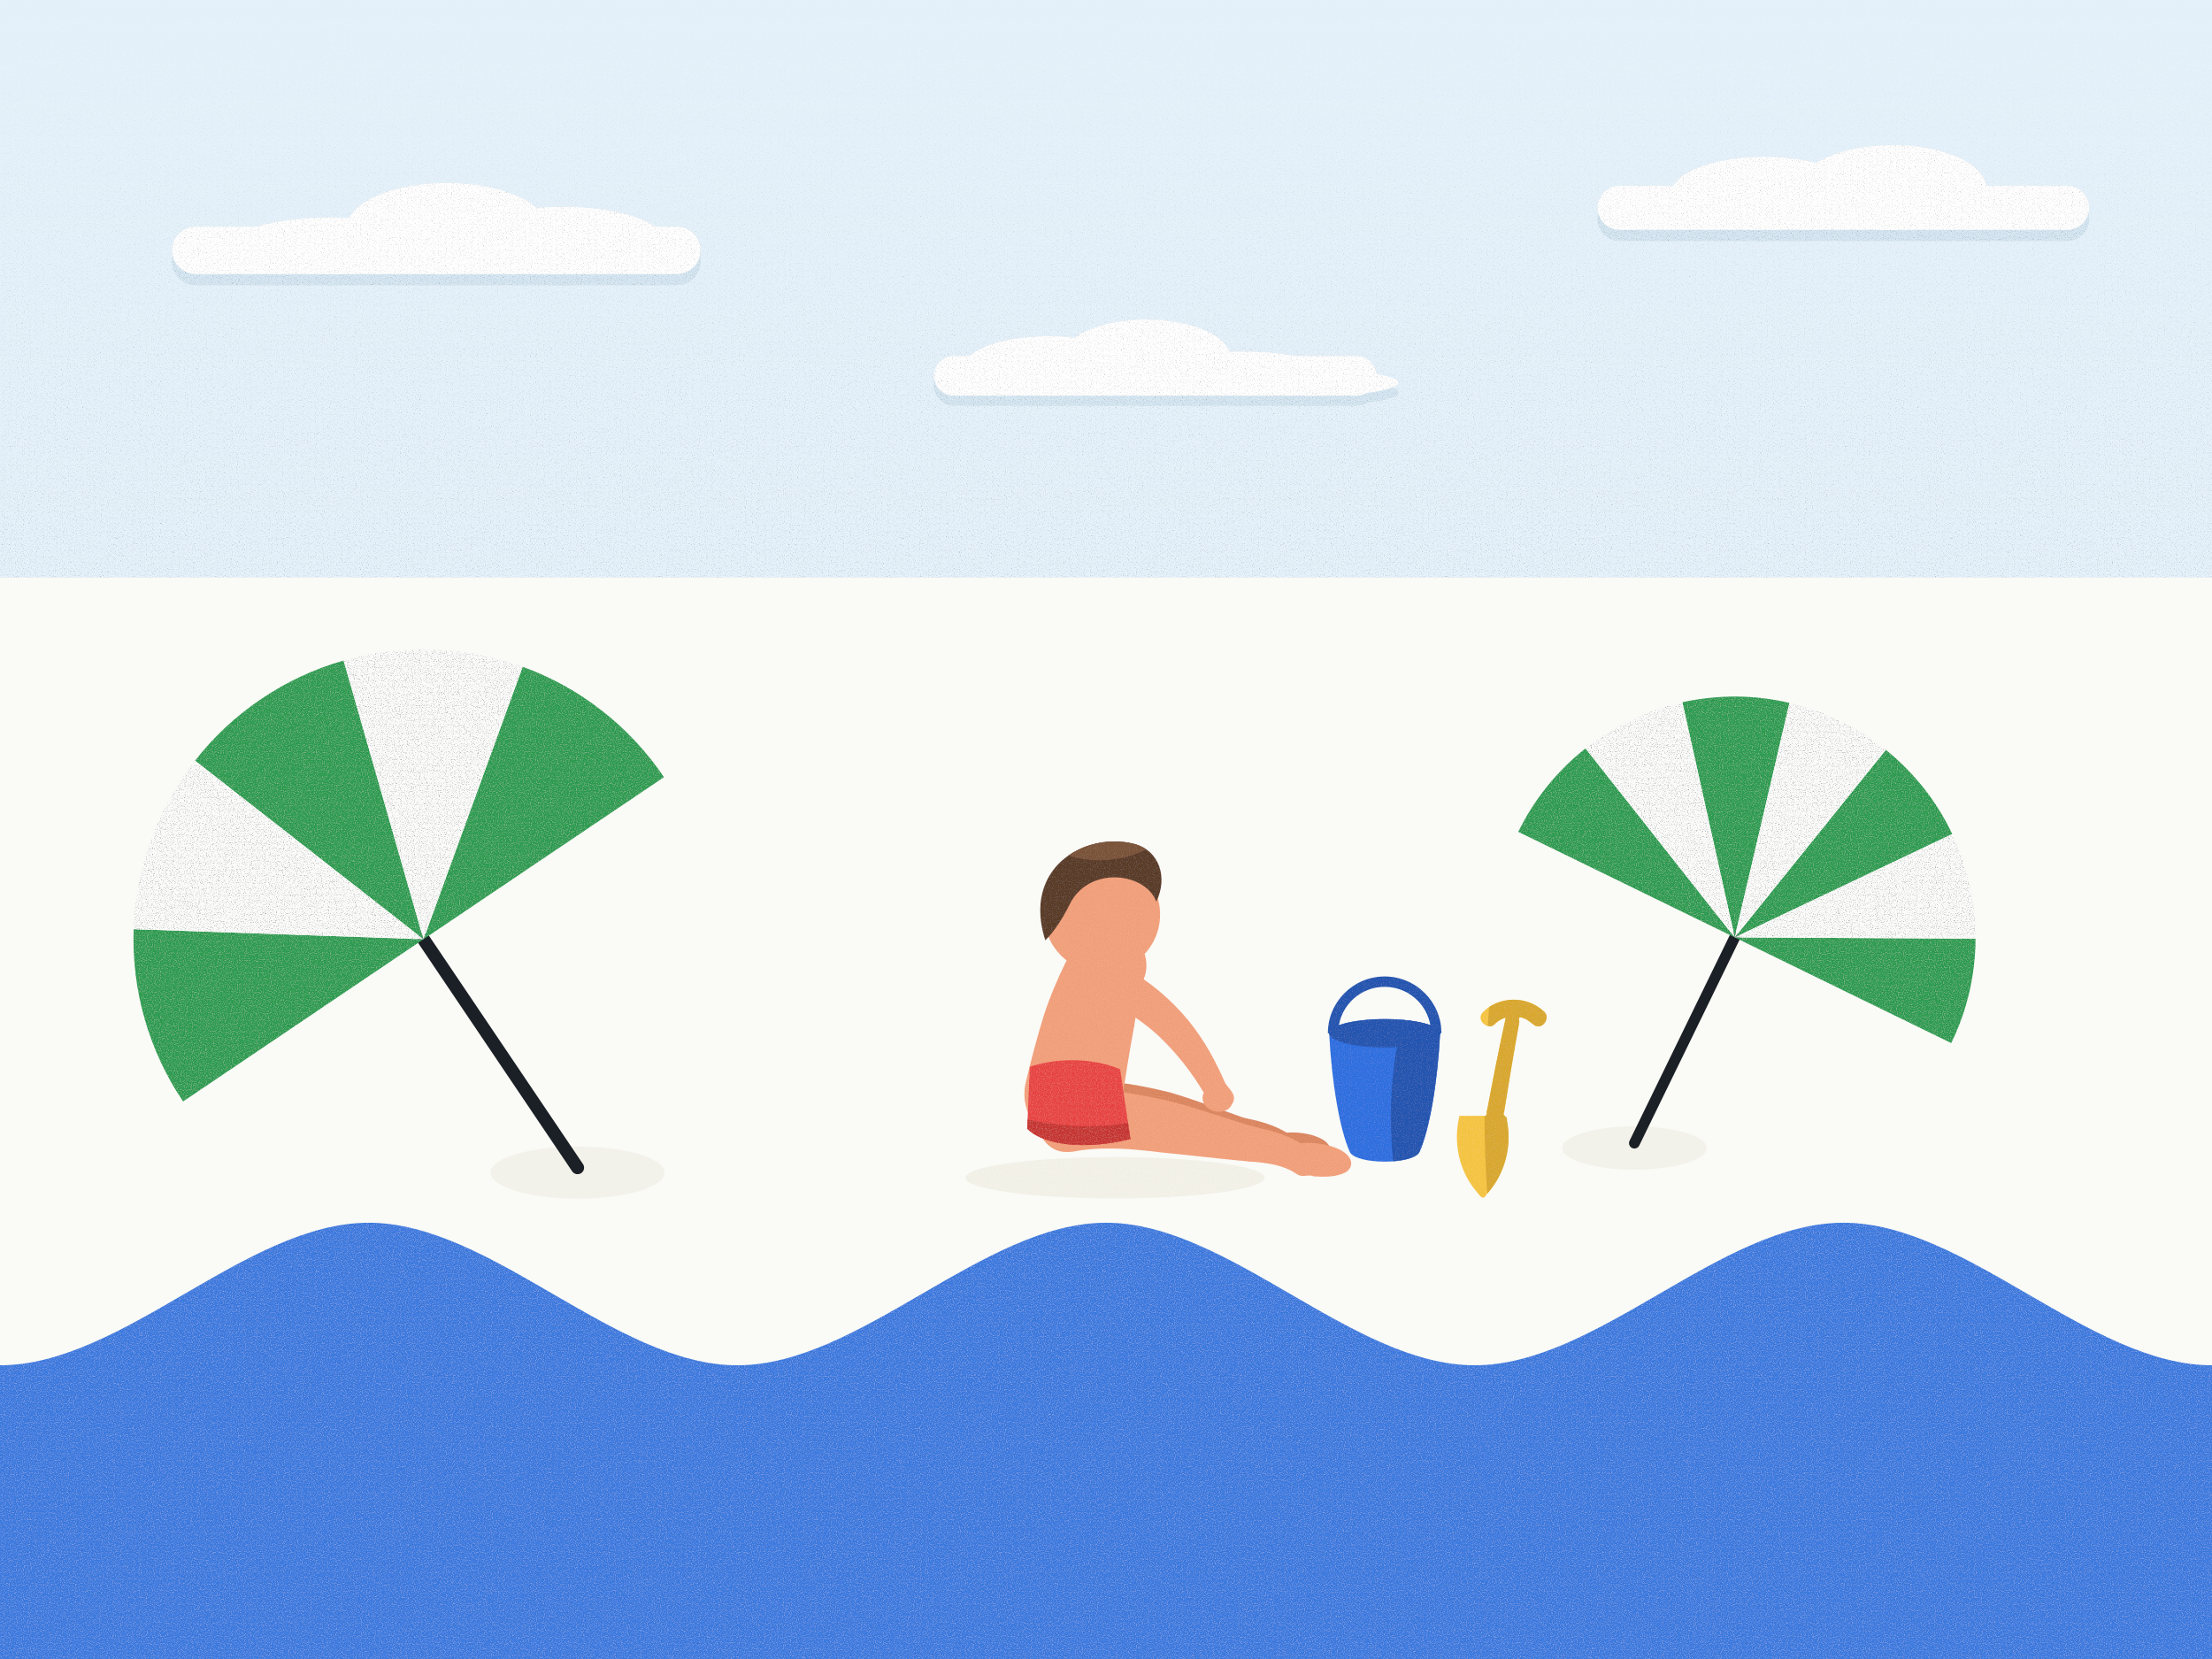
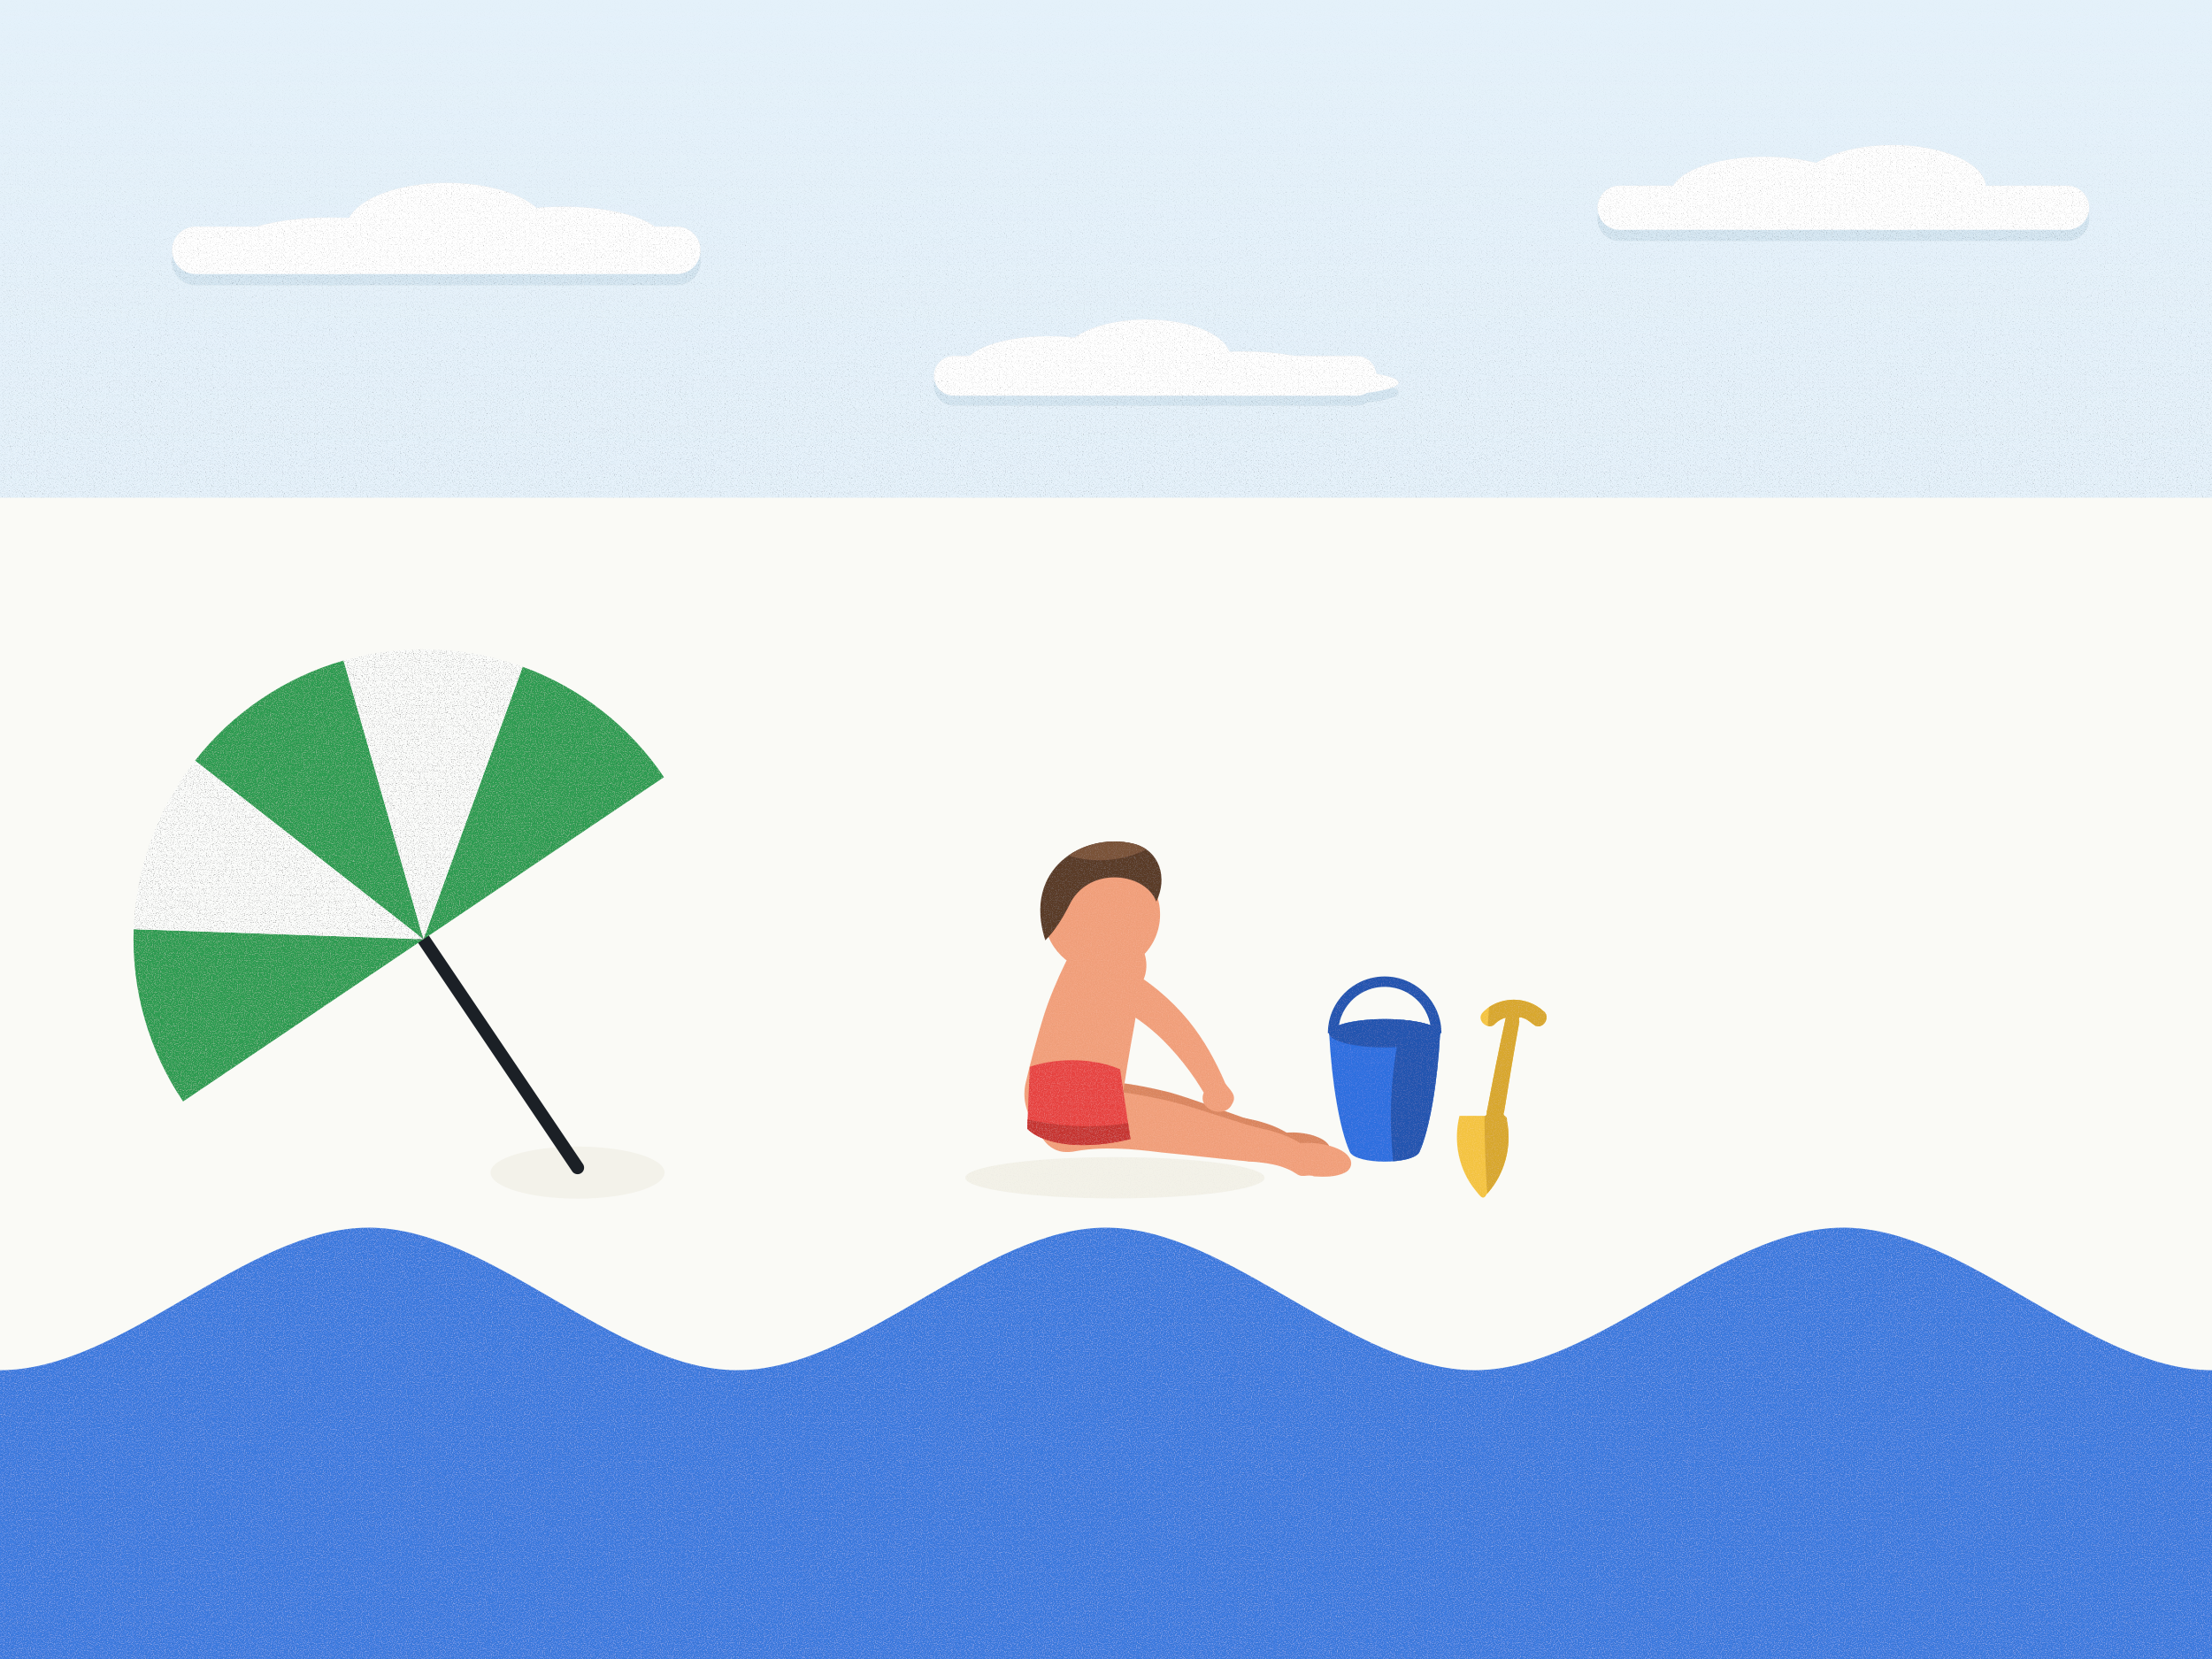
<svg xmlns="http://www.w3.org/2000/svg" width="1800" height="1350" viewBox="0 0 1800 1350">
  <defs>
    <filter id="grainCiel" x="-2%" y="-2%" width="104%" height="104%">
      <feTurbulence type="fractalNoise" baseFrequency="1.2" numOctaves="2" seed="8" result="bruit" />
      <feColorMatrix in="bruit" type="saturate" values="0" result="gris" />
      <feComponentTransfer in="gris" result="regle">
        <feFuncA type="linear" slope="1.05" intercept="0" />
      </feComponentTransfer>
      <feComposite in="regle" in2="SourceAlpha" operator="in" result="decoupe" />
      <feBlend in="SourceGraphic" in2="decoupe" mode="overlay" />
    </filter>
    <filter id="grainVert" x="-2%" y="-2%" width="104%" height="104%">
      <feTurbulence type="fractalNoise" baseFrequency="1.2" numOctaves="2" seed="21" result="bruit" />
      <feColorMatrix in="bruit" type="saturate" values="0" result="gris" />
      <feComponentTransfer in="gris" result="regle">
        <feFuncA type="linear" slope="0.50" intercept="0" />
      </feComponentTransfer>
      <feComposite in="regle" in2="SourceAlpha" operator="in" result="decoupe" />
      <feBlend in="SourceGraphic" in2="decoupe" mode="overlay" />
    </filter>
    <filter id="grainMer" x="-2%" y="-2%" width="104%" height="104%">
      <feTurbulence type="fractalNoise" baseFrequency="1.2" numOctaves="2" seed="31" result="bruit" />
      <feColorMatrix in="bruit" type="luminanceToAlpha" result="alpha" />
      <feComponentTransfer in="alpha" result="hauts">
        <feFuncA type="table" tableValues="0 0 0.38" />
      </feComponentTransfer>
      <feFlood flood-color="#FFFFFF" result="blanc" />
      <feComposite in="blanc" in2="hauts" operator="in" result="clairs" />
      <feComponentTransfer in="alpha" result="bas">
        <feFuncA type="table" tableValues="0.38 0 0" />
      </feComponentTransfer>
      <feFlood flood-color="#000000" result="noir" />
      <feComposite in="noir" in2="bas" operator="in" result="sombres" />
      <feMerge result="points">
        <feMergeNode in="sombres" />
        <feMergeNode in="clairs" />
      </feMerge>
      <feComposite in="points" in2="SourceAlpha" operator="in" result="coupes" />
      <feMerge>
        <feMergeNode in="SourceGraphic" />
        <feMergeNode in="coupes" />
      </feMerge>
    </filter>
    <filter id="grainTissu" x="-2%" y="-2%" width="104%" height="104%">
      <feTurbulence type="fractalNoise" baseFrequency="1.2" numOctaves="2" seed="77" result="bruit" />
      <feColorMatrix in="bruit" type="luminanceToAlpha" result="alpha" />
      <feComponentTransfer in="alpha" result="hauts">
        <feFuncA type="table" tableValues="0 0 0.15" />
      </feComponentTransfer>
      <feFlood flood-color="#FFFFFF" result="blanc" />
      <feComposite in="blanc" in2="hauts" operator="in" result="clairs" />
      <feComponentTransfer in="alpha" result="bas">
        <feFuncA type="table" tableValues="0.15 0 0" />
      </feComponentTransfer>
      <feFlood flood-color="#000000" result="noir" />
      <feComposite in="noir" in2="bas" operator="in" result="sombres" />
      <feMerge result="points">
        <feMergeNode in="sombres" />
        <feMergeNode in="clairs" />
      </feMerge>
      <feComposite in="points" in2="SourceAlpha" operator="in" result="coupes" />
      <feMerge>
        <feMergeNode in="SourceGraphic" />
        <feMergeNode in="coupes" />
      </feMerge>
    </filter>
    <filter id="grainDoux" x="-2%" y="-2%" width="104%" height="104%">
      <feTurbulence type="fractalNoise" baseFrequency="1.2" numOctaves="2" seed="61" result="bruit" />
      <feColorMatrix in="bruit" type="luminanceToAlpha" result="alpha" />
      <feComponentTransfer in="alpha" result="hauts">
        <feFuncA type="table" tableValues="0 0 0.13" />
      </feComponentTransfer>
      <feFlood flood-color="#FFFFFF" result="blanc" />
      <feComposite in="blanc" in2="hauts" operator="in" result="clairs" />
      <feComponentTransfer in="alpha" result="bas">
        <feFuncA type="table" tableValues="0.13 0 0" />
      </feComponentTransfer>
      <feFlood flood-color="#000000" result="noir" />
      <feComposite in="noir" in2="bas" operator="in" result="sombres" />
      <feMerge result="points">
        <feMergeNode in="sombres" />
        <feMergeNode in="clairs" />
      </feMerge>
      <feComposite in="points" in2="SourceAlpha" operator="in" result="coupes" />
      <feMerge>
        <feMergeNode in="SourceGraphic" />
        <feMergeNode in="coupes" />
      </feMerge>
    </filter>
    <filter id="grainToileVerte" x="-2%" y="-2%" width="104%" height="104%">
      <feTurbulence type="fractalNoise" baseFrequency="1.2" numOctaves="2" seed="44" result="bruit" />
      <feColorMatrix in="bruit" type="luminanceToAlpha" result="alpha" />
      <feComponentTransfer in="alpha" result="hauts">
        <feFuncA type="table" tableValues="0 0 0.38" />
      </feComponentTransfer>
      <feFlood flood-color="#FFFFFF" result="blanc" />
      <feComposite in="blanc" in2="hauts" operator="in" result="clairs" />
      <feComponentTransfer in="alpha" result="bas">
        <feFuncA type="table" tableValues="0.38 0 0" />
      </feComponentTransfer>
      <feFlood flood-color="#000000" result="noir" />
      <feComposite in="noir" in2="bas" operator="in" result="sombres" />
      <feMerge result="points">
        <feMergeNode in="sombres" />
        <feMergeNode in="clairs" />
      </feMerge>
      <feComposite in="points" in2="SourceAlpha" operator="in" result="coupes" />
      <feMerge>
        <feMergeNode in="SourceGraphic" />
        <feMergeNode in="coupes" />
      </feMerge>
    </filter>
    <filter id="grainToileBlanche" x="-2%" y="-2%" width="104%" height="104%">
      <feTurbulence type="fractalNoise" baseFrequency="1.2" numOctaves="2" seed="44" result="bruit" />
      <feColorMatrix in="bruit" type="luminanceToAlpha" result="alpha" />
      <feComponentTransfer in="alpha" result="hauts">
        <feFuncA type="table" tableValues="0 0 1.00" />
      </feComponentTransfer>
      <feFlood flood-color="#FFFFFF" result="blanc" />
      <feComposite in="blanc" in2="hauts" operator="in" result="clairs" />
      <feComponentTransfer in="alpha" result="bas">
        <feFuncA type="table" tableValues="1.00 0 0" />
      </feComponentTransfer>
      <feFlood flood-color="#000000" result="noir" />
      <feComposite in="noir" in2="bas" operator="in" result="sombres" />
      <feMerge result="points">
        <feMergeNode in="sombres" />
        <feMergeNode in="clairs" />
      </feMerge>
      <feComposite in="points" in2="SourceAlpha" operator="in" result="coupes" />
      <feMerge>
        <feMergeNode in="SourceGraphic" />
        <feMergeNode in="coupes" />
      </feMerge>
    </filter>
-     <linearGradient id="degradeGrain" gradientUnits="userSpaceOnUse" x1="0" y1="0" x2="0" y2="470">
+     <linearGradient id="degradeGrain" gradientUnits="userSpaceOnUse" x1="0" y1="0" x2="0" y2="405">
      <stop offset="0" stop-color="#111111" />
      <stop offset="0.45" stop-color="#8A8A8A" />
      <stop offset="1" stop-color="#FFFFFF" />
    </linearGradient>
    <mask id="masqueGrain">
      <rect x="0" y="0" width="1800" height="1350" fill="url(#degradeGrain)" />
    </mask>
    <clipPath id="coupeNuage1">
      <rect x="140.0" y="193.4" width="430.0" height="38.6" rx="19.3" />
      <ellipse cx="269.0" cy="209.0" rx="81.7" ry="23.0" />
      <ellipse cx="363.6" cy="194.9" rx="81.7" ry="37.1" />
      <ellipse cx="458.2" cy="204.6" rx="81.7" ry="27.4" />
    </clipPath>
    <clipPath id="coupeNuage2">
      <rect x="760.0" y="297.7" width="360.0" height="32.3" rx="16.1" />
      <ellipse cx="853.6" cy="305.8" rx="68.4" ry="24.2" />
      <ellipse cx="932.8" cy="299.0" rx="68.4" ry="31.0" />
      <ellipse cx="1012.0" cy="312.0" rx="68.4" ry="18.0" />
      <ellipse cx="1069.6" cy="319.4" rx="68.4" ry="10.6" />
    </clipPath>
    <clipPath id="coupeNuage3">
      <rect x="1300.0" y="160.1" width="400.0" height="35.9" rx="17.9" />
      <ellipse cx="1436.0" cy="166.3" rx="76.0" ry="29.7" />
      <ellipse cx="1540.0" cy="161.5" rx="76.0" ry="34.5" />
    </clipPath>
  </defs>
  <g id="couche1">
    <g id="palier01">
      <rect x="0" y="0" width="1800" height="1350" fill="#E4F1FA" />
      <g mask="url(#masqueGrain)">
        <rect x="0" y="0" width="1800" height="1350" fill="#E4F1FA" filter="url(#grainCiel)" />
      </g>
    </g>
    <g id="palier02" filter="url(#grainCiel)">
      <g>
        <g fill="#D3E5F1">
          <rect x="140.0" y="193.4" width="430.0" height="38.6" rx="19.3" />
          <ellipse cx="269.0" cy="209.0" rx="81.7" ry="23.0" />
          <ellipse cx="363.6" cy="194.9" rx="81.7" ry="37.1" />
          <ellipse cx="458.2" cy="204.6" rx="81.7" ry="27.4" />
        </g>
        <g clip-path="url(#coupeNuage1)" fill="#FFFFFF" transform="translate(0,-9)">
          <rect x="140.0" y="193.4" width="430.0" height="38.6" rx="19.3" />
          <ellipse cx="269.0" cy="209.0" rx="81.7" ry="23.0" />
          <ellipse cx="363.6" cy="194.9" rx="81.7" ry="37.1" />
          <ellipse cx="458.2" cy="204.6" rx="81.7" ry="27.4" />
        </g>
      </g>
      <g>
        <g fill="#D3E5F1">
          <rect x="760.0" y="297.7" width="360.0" height="32.3" rx="16.1" />
          <ellipse cx="853.6" cy="305.8" rx="68.4" ry="24.2" />
          <ellipse cx="932.8" cy="299.0" rx="68.4" ry="31.0" />
          <ellipse cx="1012.0" cy="312.0" rx="68.4" ry="18.0" />
          <ellipse cx="1069.6" cy="319.4" rx="68.4" ry="10.6" />
        </g>
        <g clip-path="url(#coupeNuage2)" fill="#FFFFFF" transform="translate(0,-8)">
          <rect x="760.0" y="297.7" width="360.0" height="32.3" rx="16.1" />
          <ellipse cx="853.6" cy="305.8" rx="68.4" ry="24.2" />
          <ellipse cx="932.8" cy="299.0" rx="68.4" ry="31.0" />
          <ellipse cx="1012.0" cy="312.0" rx="68.4" ry="18.0" />
          <ellipse cx="1069.6" cy="319.4" rx="68.4" ry="10.6" />
        </g>
      </g>
      <g>
        <g fill="#D3E5F1">
          <rect x="1300.0" y="160.1" width="400.0" height="35.9" rx="17.9" />
          <ellipse cx="1436.0" cy="166.3" rx="76.0" ry="29.7" />
          <ellipse cx="1540.0" cy="161.5" rx="76.0" ry="34.5" />
        </g>
        <g clip-path="url(#coupeNuage3)" fill="#FFFFFF" transform="translate(0,-9)">
          <rect x="1300.0" y="160.1" width="400.0" height="35.9" rx="17.9" />
          <ellipse cx="1436.0" cy="166.3" rx="76.0" ry="29.7" />
          <ellipse cx="1540.0" cy="161.5" rx="76.0" ry="34.5" />
        </g>
      </g>
    </g>
  </g>
  <g id="grillage">

  

</g>
  <g id="couche2" filter="url(#grainVert)">

  

</g>
  <g id="couche3">
    <g id="palier06">
-       <path fill="#FAFAF6" d="M0 470 L1800 470 L1800 1350 L0 1350 Z" />
+       <path fill="#FAFAF6" d="M0 405 L1800 405 L1800 1350 L0 1350 Z" />
    </g>
  </g>
  <g id="couche4">
    <g>
      <ellipse cx="470.0" cy="954.2" rx="70.8" ry="21.2" fill="#EDEBE0" opacity="0.55" />
      <path d="M470.0 950.2 L344.6 764.3" stroke="#1B2026" stroke-width="10.6" stroke-linecap="round" />
      <g fill="#2F9E52" filter="url(#grainToileVerte)">
        <path d="M344.6 764.3 L149.0 896.3 C135.1 875.8 124.6 853.2 117.8 829.4 C110.9 805.6 107.9 780.8 108.8 756.1 Z" />
        <path d="M344.6 764.3 L158.7 619.0 C173.9 599.5 192.1 582.5 212.7 568.7 C233.2 554.8 255.8 544.3 279.6 537.5 Z" />
        <path d="M344.6 764.3 L425.3 542.6 C448.6 551.0 470.4 563.1 489.9 578.4 C509.4 593.6 526.4 611.8 540.3 632.4 Z" />
      </g>
      <g fill="#FBFCFA" filter="url(#grainToileBlanche)">
        <path d="M344.6 764.3 L108.8 756.1 C109.6 731.3 114.4 706.9 122.9 683.6 C131.3 660.3 143.4 638.5 158.7 619.0 Z" />
        <path d="M344.6 764.3 L279.6 537.5 C303.4 530.6 328.1 527.6 352.9 528.5 C377.6 529.3 402.1 534.1 425.3 542.6 Z" />
-       </g>
-     </g>
-     <g>
-       <ellipse cx="1330.0" cy="934.2" rx="58.8" ry="17.6" fill="#EDEBE0" opacity="0.55" />
-       <path d="M1330.0 930.2 L1411.6 762.8" stroke="#1B2026" stroke-width="8.8" stroke-linecap="round" />
-       <g fill="#2F9E52" filter="url(#grainToileVerte)">
-         <path d="M1411.6 762.8 L1235.5 676.9 C1241.9 663.7 1249.8 651.3 1259.0 639.9 C1268.2 628.4 1278.7 618.1 1290.2 609.0 Z" />
-         <path d="M1411.6 762.8 L1369.0 571.5 C1383.3 568.3 1397.9 566.8 1412.6 566.8 C1427.3 566.9 1441.9 568.6 1456.2 572.0 Z" />
-         <path d="M1411.6 762.8 L1534.6 610.2 C1546.0 619.4 1556.4 629.9 1565.5 641.4 C1574.6 652.9 1582.3 665.4 1588.6 678.7 Z" />
-         <path d="M1411.6 762.8 L1607.6 763.8 C1607.5 778.5 1605.8 793.1 1602.5 807.4 C1599.2 821.7 1594.2 835.6 1587.8 848.8 Z" />
-       </g>
-       <g fill="#FBFCFA" filter="url(#grainToileBlanche)">
-         <path d="M1411.6 762.8 L1290.2 609.0 C1301.7 599.9 1314.2 592.1 1327.5 585.8 C1340.7 579.5 1354.6 574.7 1369.0 571.5 Z" />
-         <path d="M1411.6 762.8 L1456.2 572.0 C1470.5 575.3 1484.4 580.2 1497.5 586.7 C1510.7 593.1 1523.2 601.0 1534.6 610.2 Z" />
-         <path d="M1411.6 762.8 L1588.6 678.7 C1594.9 691.9 1599.7 705.9 1602.9 720.2 C1606.1 734.5 1607.7 749.1 1607.6 763.8 Z" />
      </g>
    </g>
  </g>
  <g id="couche5" filter="url(#grainDoux)">
    <g>
      <ellipse cx="907.3" cy="958.4" rx="121.8" ry="16.8" fill="#EDEBE0" opacity="0.6" />
      <path d="M 874.86 927.74 C 897.97 923.21 921.75 925.24 944.89 928.48 C 965.80 930.37 986.55 933.73 1007.47 935.51 C 1015.34 937.80 1023.43 930.99 1023.34 922.98 C 1024.00 916.12 1018.33 910.55 1011.89 909.52 C 991.83 902.49 972.01 894.73 951.58 888.84 C 924.21 882.07 895.85 877.35 867.60 879.97 C 856.42 881.19 847.35 891.31 847.43 902.56 C 846.62 914.97 856.27 927.67 869.17 927.96 C 871.07 928.08 872.97 927.99 874.86 927.74 Z" fill="#DB8760" />
      <path d="M 1010.29 909.55 C 1004.11 909.07 998.39 913.87 997.36 919.89 C 995.86 926.07 999.29 933.26 1005.60 935.07 C 1009.28 936.12 1013.17 935.88 1016.93 936.55 C 1023.08 937.30 1029.21 938.52 1035.04 940.62 C 1037.95 941.69 1040.75 943.01 1043.33 944.74 C 1046.65 946.78 1050.52 945.27 1054.01 946.69 C 1061.87 947.37 1070.27 947.18 1077.48 943.61 C 1081.09 941.95 1083.82 937.76 1082.31 933.79 C 1080.13 928.40 1074.23 925.88 1069.09 924.12 C 1061.94 921.87 1054.36 921.22 1046.90 921.60 C 1042.13 918.75 1037.04 916.41 1031.77 914.67 C 1026.47 912.82 1021.01 911.45 1015.50 910.36 C 1013.75 910.17 1012.06 909.56 1010.29 909.55 Z" fill="#DB8760" />
      <path d="M 912.87 896.55 C 915.75 876.09 919.12 855.71 922.85 835.38 C 924.91 822.63 926.91 809.80 930.45 797.37 C 935.87 784.98 932.00 769.33 920.79 761.49 C 908.28 751.54 887.79 751.80 877.47 764.82 C 873.15 770.34 870.53 776.92 867.19 783.05 C 860.19 797.40 853.89 812.16 849.08 827.39 C 843.59 845.29 838.81 863.42 834.53 881.64 C 831.24 896.19 836.64 912.61 849.19 921.11 C 865.54 933.07 891.39 931.87 904.42 915.50 C 908.85 910.07 911.57 903.40 912.87 896.55 Z" fill="#F2A07B" />
      <path d="M 872.86 937.19 C 896.83 932.54 921.44 934.87 945.47 937.84 C 966.55 939.87 987.59 942.41 1008.68 944.41 C 1015.32 944.69 1023.02 947.25 1028.32 941.72 C 1035.99 934.79 1033.45 919.85 1022.79 917.52 C 999.13 910.91 976.06 902.26 952.27 896.10 C 924.11 889.65 895.12 884.82 866.14 887.21 C 854.16 888.15 844.21 898.84 844.30 910.87 C 843.44 923.82 853.46 937.11 866.93 937.42 C 868.91 937.55 870.90 937.46 872.86 937.19 Z" fill="#F2A07B" />
      <path d="M 1018.67 916.90 C 1012.00 916.41 1005.85 921.61 1004.75 928.12 C 1003.15 934.78 1006.85 942.55 1013.66 944.48 C 1017.17 945.52 1020.87 945.28 1024.47 945.77 C 1032.40 946.68 1040.40 948.02 1047.74 951.26 C 1050.90 952.40 1053.57 954.49 1056.46 956.11 C 1060.72 958.14 1065.04 955.39 1069.33 957.28 C 1077.65 957.75 1086.50 957.95 1094.23 954.34 C 1098.09 952.67 1100.63 948.15 1099.07 944.06 C 1096.67 938.05 1090.15 935.17 1084.44 933.14 C 1075.96 930.37 1066.92 929.62 1058.05 930.18 C 1053.84 927.60 1049.40 925.40 1044.75 923.70 C 1036.78 920.51 1028.37 918.53 1019.95 916.98 C 1019.52 916.94 1019.09 916.91 1018.67 916.90 Z" fill="#F2A07B" />
      <path d="M 907.56 784.94 C 895.45 784.03 886.85 799.89 893.92 809.66 C 897.96 815.27 905.10 816.73 910.77 820.10 C 925.85 828.21 939.56 838.81 951.18 851.38 C 959.11 859.75 966.27 868.80 972.74 878.34 C 975.11 881.88 977.32 885.54 979.57 889.17 C 973.70 902.96 996.71 911.25 1002.65 898.31 C 1007.22 891.20 1000.28 886.55 997.08 881.59 C 989.37 863.57 979.81 846.19 967.45 830.92 C 952.57 812.77 934.20 797.43 913.46 786.41 C 911.60 785.59 909.60 785.05 907.56 784.94 Z" fill="#F2A07B" />
      <circle cx="896.8" cy="744.2" r="47.2" fill="#F2A07B" />
      <g filter="url(#grainTissu)">
        <path d="M 838.00 868.10 C 863.20 859.70 892.60 861.80 911.50 870.20 L 919.90 926.90 C 886.30 935.30 850.60 933.20 835.90 918.50 Z" fill="#E8433F" />
        <path d="M 836.22 910.89 L 835.90 918.50 C 850.60 933.20 886.30 935.30 919.90 926.90 L 917.96 913.80 C 890.71 918.29 863.46 916.92 836.22 910.89 Z" fill="#C7332F" />
      </g>
      <path d="M 850.60 765.20 C 831.70 706.40 882.10 677.00 922.00 686.45 C 944.05 691.70 950.35 714.80 940.90 733.70 C 932.50 710.60 888.40 704.30 871.60 733.70 C 865.30 746.30 859.00 756.80 850.60 765.20 Z" fill="#5A3A28" />
      <path d="M 906.70 684.71 C 893.40 684.75 880.06 688.71 869.33 696.25 A 67.20 50.40 0.00 0 0 932.79 691.18 C 929.75 689.07 926.16 687.44 922.00 686.45 C 917.01 685.27 911.86 684.69 906.70 684.71 Z" fill="#7A5238" />
      <path d="M 1123.92 829.27 A 45.15 11.55 0.00 0 0 1081.60 840.80 C 1083.70 880.70 1090.00 918.50 1098.40 937.40 C 1103.65 947.90 1149.85 947.90 1155.10 937.40 C 1163.50 918.50 1169.80 880.70 1171.90 840.80 A 45.15 11.55 0.00 0 0 1123.92 829.27 Z" fill="#2E6FE0" />
      <path d="M 1141.38 829.87 C 1132.76 864.71 1129.49 901.41 1133.61 944.99 C 1143.88 944.22 1152.95 941.71 1155.10 937.40 C 1163.50 918.50 1169.80 880.70 1171.90 840.80 A 45.15 11.55 0.00 0 0 1141.38 829.87 Z" fill="#2455B0" />
      <path d="M 1081.60 840.80 A 45.15 11.55 0.00 1 0 1171.90 840.80 A 45.15 11.55 0.00 1 0 1081.60 840.80 Z" fill="#2455B0" />
      <path d="M 1126.75 794.60 A 46.20 46.20 0.00 0 0 1080.55 840.80 L 1088.95 840.80 A 37.80 37.80 0.00 0 1 1123.63 803.13 A 37.80 37.80 0.00 0 1 1164.55 840.80 L 1172.95 840.80 A 46.20 46.20 0.00 0 0 1126.75 794.60 Z" fill="#2455B0" />
      <path d="M 1231.75 813.50 C 1222.19 813.59 1212.26 817.23 1205.95 824.60 C 1201.25 831.16 1211.96 839.14 1216.90 832.79 C 1219.23 830.52 1222.20 828.92 1225.33 828.07 C 1219.86 852.97 1214.93 877.99 1210.23 903.05 C 1209.41 904.55 1210.47 908.19 1208.27 908.00 C 1201.40 908.00 1194.52 908.00 1187.65 908.00 C 1182.43 928.80 1186.92 951.96 1200.66 968.61 C 1203.36 971.51 1206.62 978.15 1209.60 971.98 C 1224.37 956.05 1230.57 933.05 1226.24 911.81 C 1226.83 907.26 1221.96 908.98 1223.97 904.68 C 1227.90 880.24 1231.92 855.81 1236.37 831.45 C 1235.41 827.43 1236.31 827.14 1239.74 828.55 C 1243.54 829.65 1246.13 832.76 1249.39 834.72 C 1256.45 837.61 1262.16 826.76 1255.75 822.64 C 1249.35 816.63 1240.47 813.55 1231.75 813.50 Z" fill="#F5C542" />
      <path d="M 1231.75 813.50 C 1224.75 813.56 1217.55 815.54 1211.72 819.49 C 1211.33 824.75 1211.01 829.79 1210.67 834.88 C 1212.86 835.43 1215.21 834.96 1216.89 832.79 C 1219.23 830.52 1222.20 828.92 1225.33 828.07 C 1219.86 852.97 1214.93 877.99 1210.23 903.05 C 1209.41 904.55 1210.47 908.19 1208.27 908.00 L 1208.01 908.00 C 1208.02 928.26 1208.72 948.91 1210.23 971.26 C 1224.53 955.36 1230.51 932.73 1226.24 911.81 C 1226.83 907.26 1221.96 908.98 1223.97 904.68 C 1227.90 880.24 1231.92 855.81 1236.37 831.45 C 1235.41 827.43 1236.31 827.14 1239.74 828.55 C 1243.54 829.65 1246.13 832.76 1249.39 834.72 C 1256.45 837.60 1262.16 826.76 1255.75 822.64 C 1249.35 816.63 1240.47 813.55 1231.75 813.50 Z" fill="#D9A82E" />
    </g>
  </g>
  <g id="couche6" filter="url(#grainMer)">
-     <path d="M-600.0 1111.0 C-500.0 1111.0 -400.0 995.0 -300.0 995.0 C-200.0 995.0 -100.0 1111.0 0.0 1111.0 C100.0 1111.0 200.0 995.0 300.0 995.0 C400.0 995.0 500.0 1111.0 600.0 1111.0 C700.0 1111.0 800.0 995.0 900.0 995.0 C1000.0 995.0 1100.0 1111.0 1200.0 1111.0 C1300.0 1111.0 1400.0 995.0 1500.0 995.0 C1600.0 995.0 1700.0 1111.0 1800.0 1111.0 C1900.0 1111.0 2000.0 995.0 2100.0 995.0 C2200.0 995.0 2300.0 1111.0 2400.0 1111.0 L2400.0 1390.0 L-1800.0 1390.0 Z" fill="#3D7BE0" />
+     <path d="M-600.0 1115.0 C-500.0 1115.0 -400.0 999.0 -300.0 999.0 C-200.0 999.0 -100.0 1115.0 0.0 1115.0 C100.0 1115.0 200.0 999.0 300.0 999.0 C400.0 999.0 500.0 1115.0 600.0 1115.0 C700.0 1115.0 800.0 999.0 900.0 999.0 C1000.0 999.0 1100.0 1115.0 1200.0 1115.0 C1300.0 1115.0 1400.0 999.0 1500.0 999.0 C1600.0 999.0 1700.0 1115.0 1800.0 1115.0 C1900.0 1115.0 2000.0 999.0 2100.0 999.0 C2200.0 999.0 2300.0 1115.0 2400.0 1115.0 L2400.0 1390.0 L-1800.0 1390.0 Z" fill="#3D7BE0" />
  </g>
</svg>
